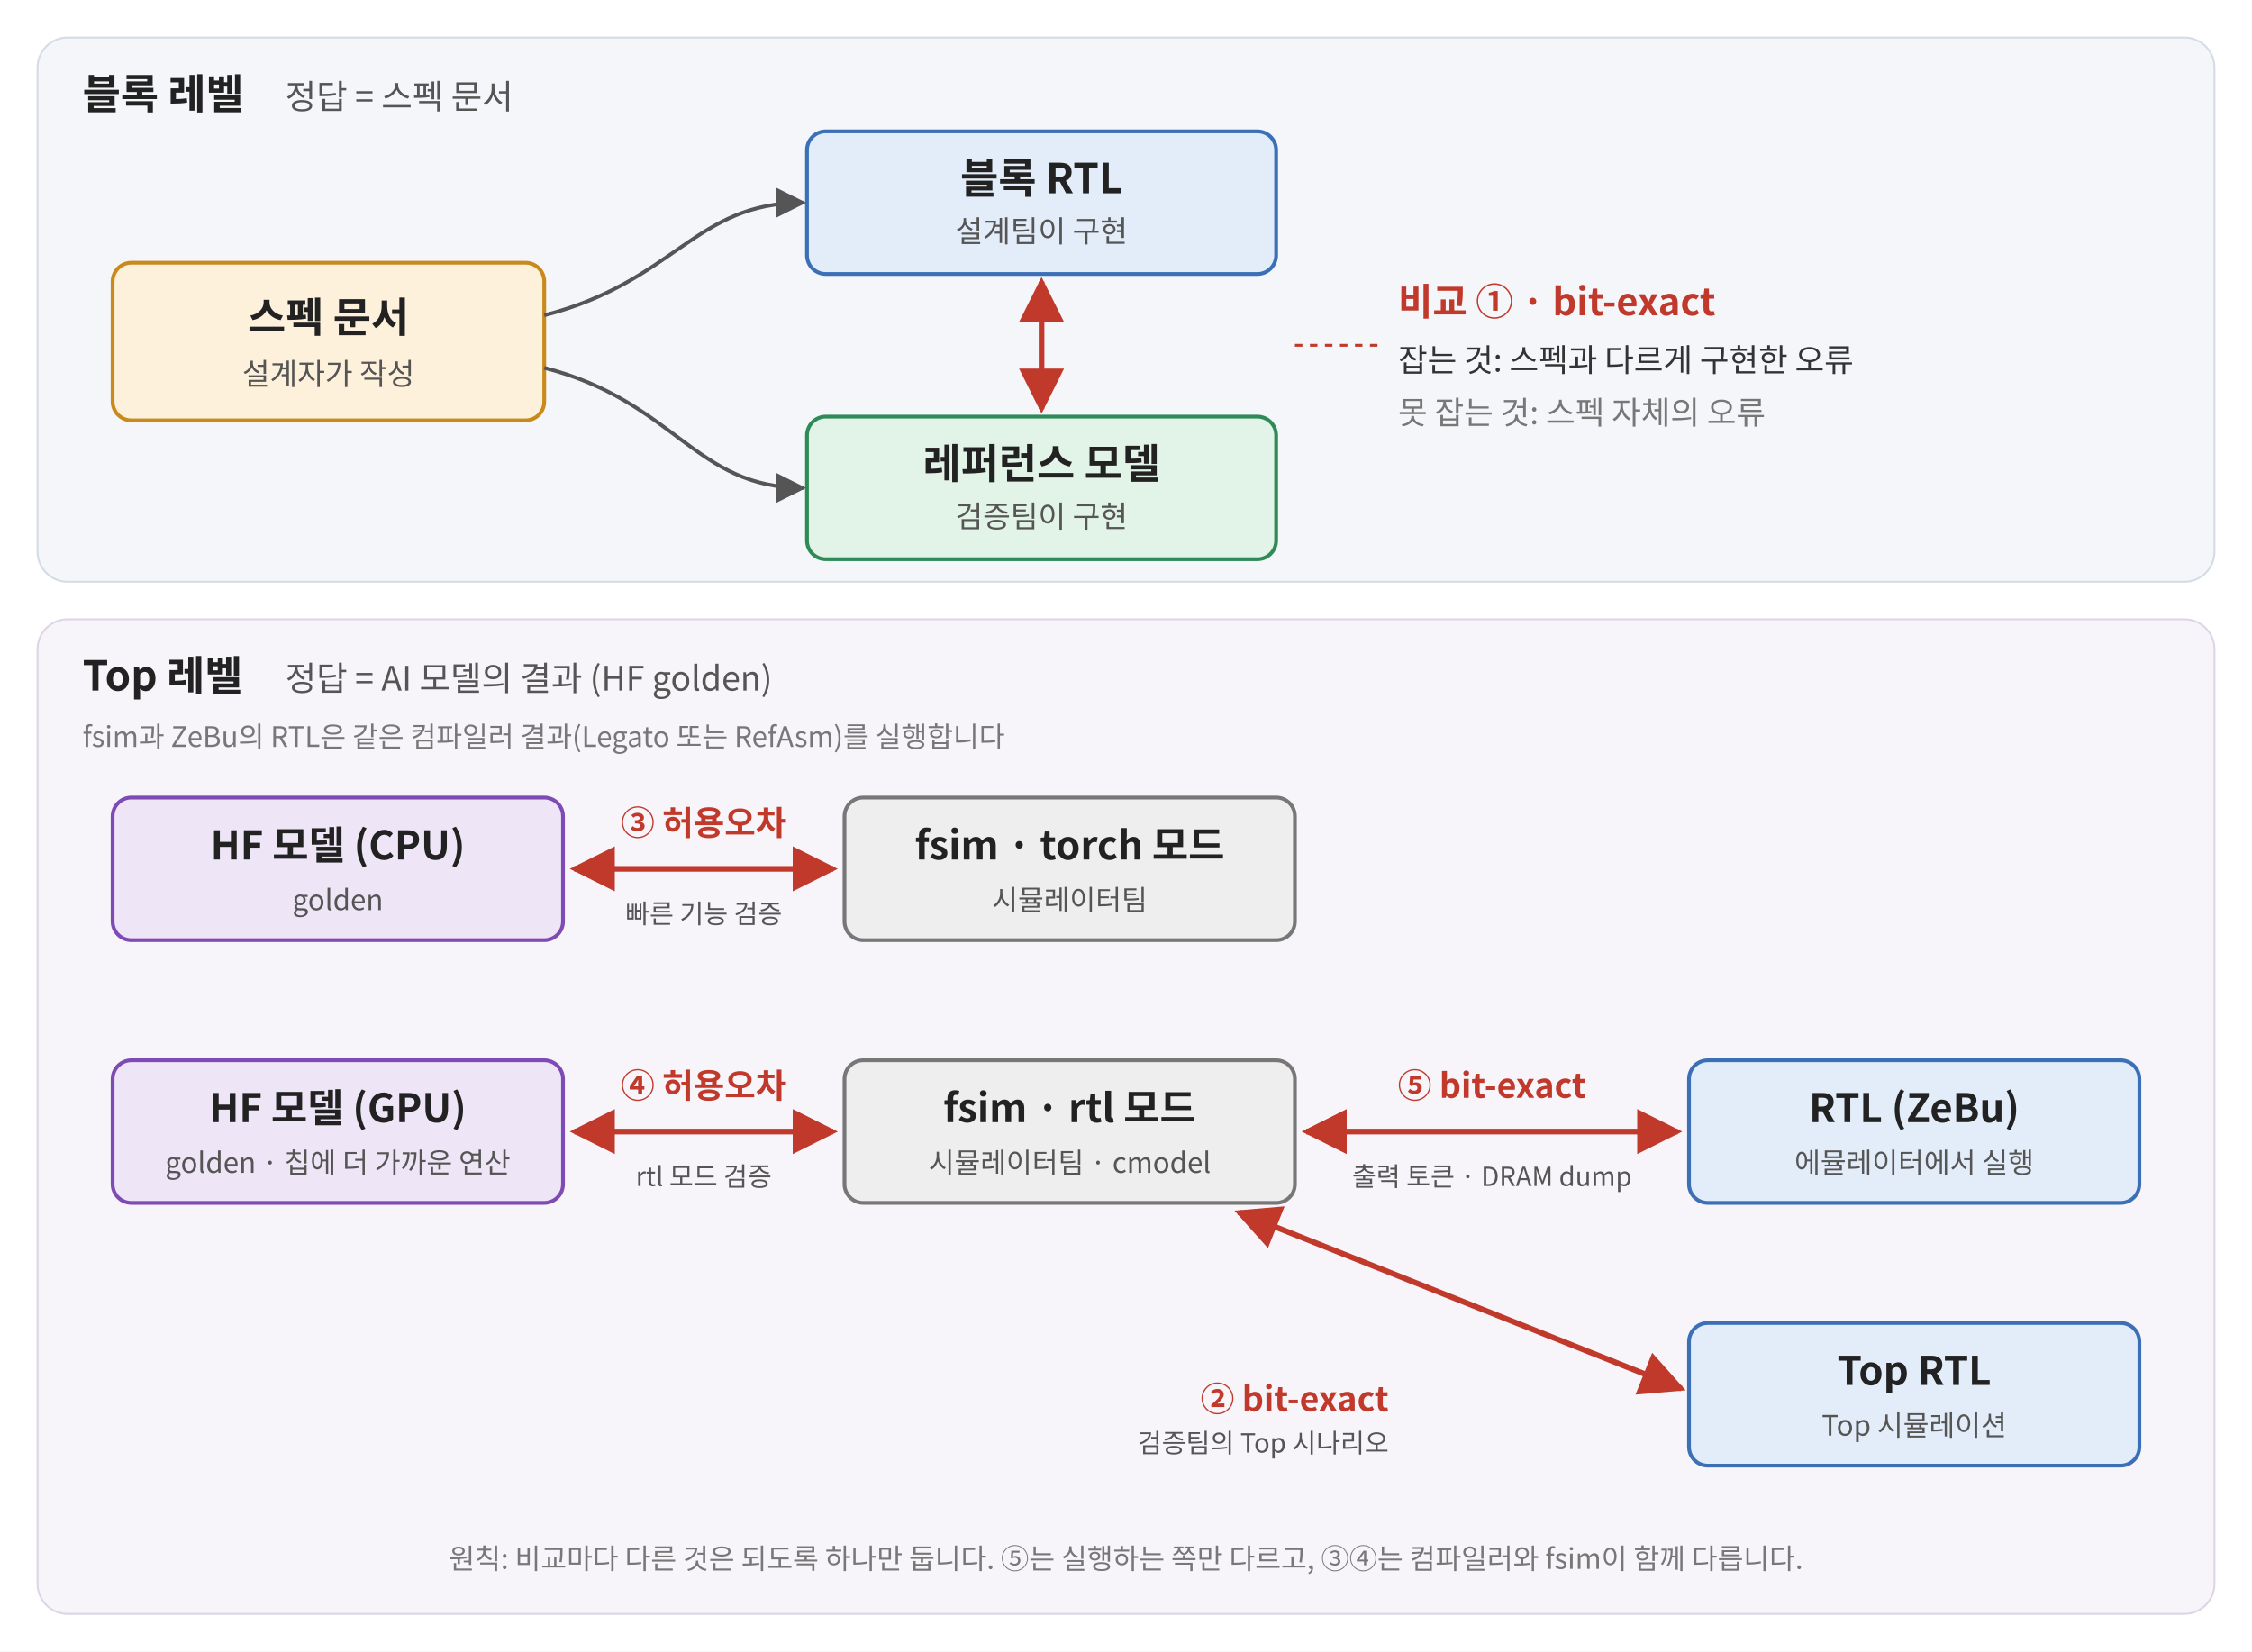
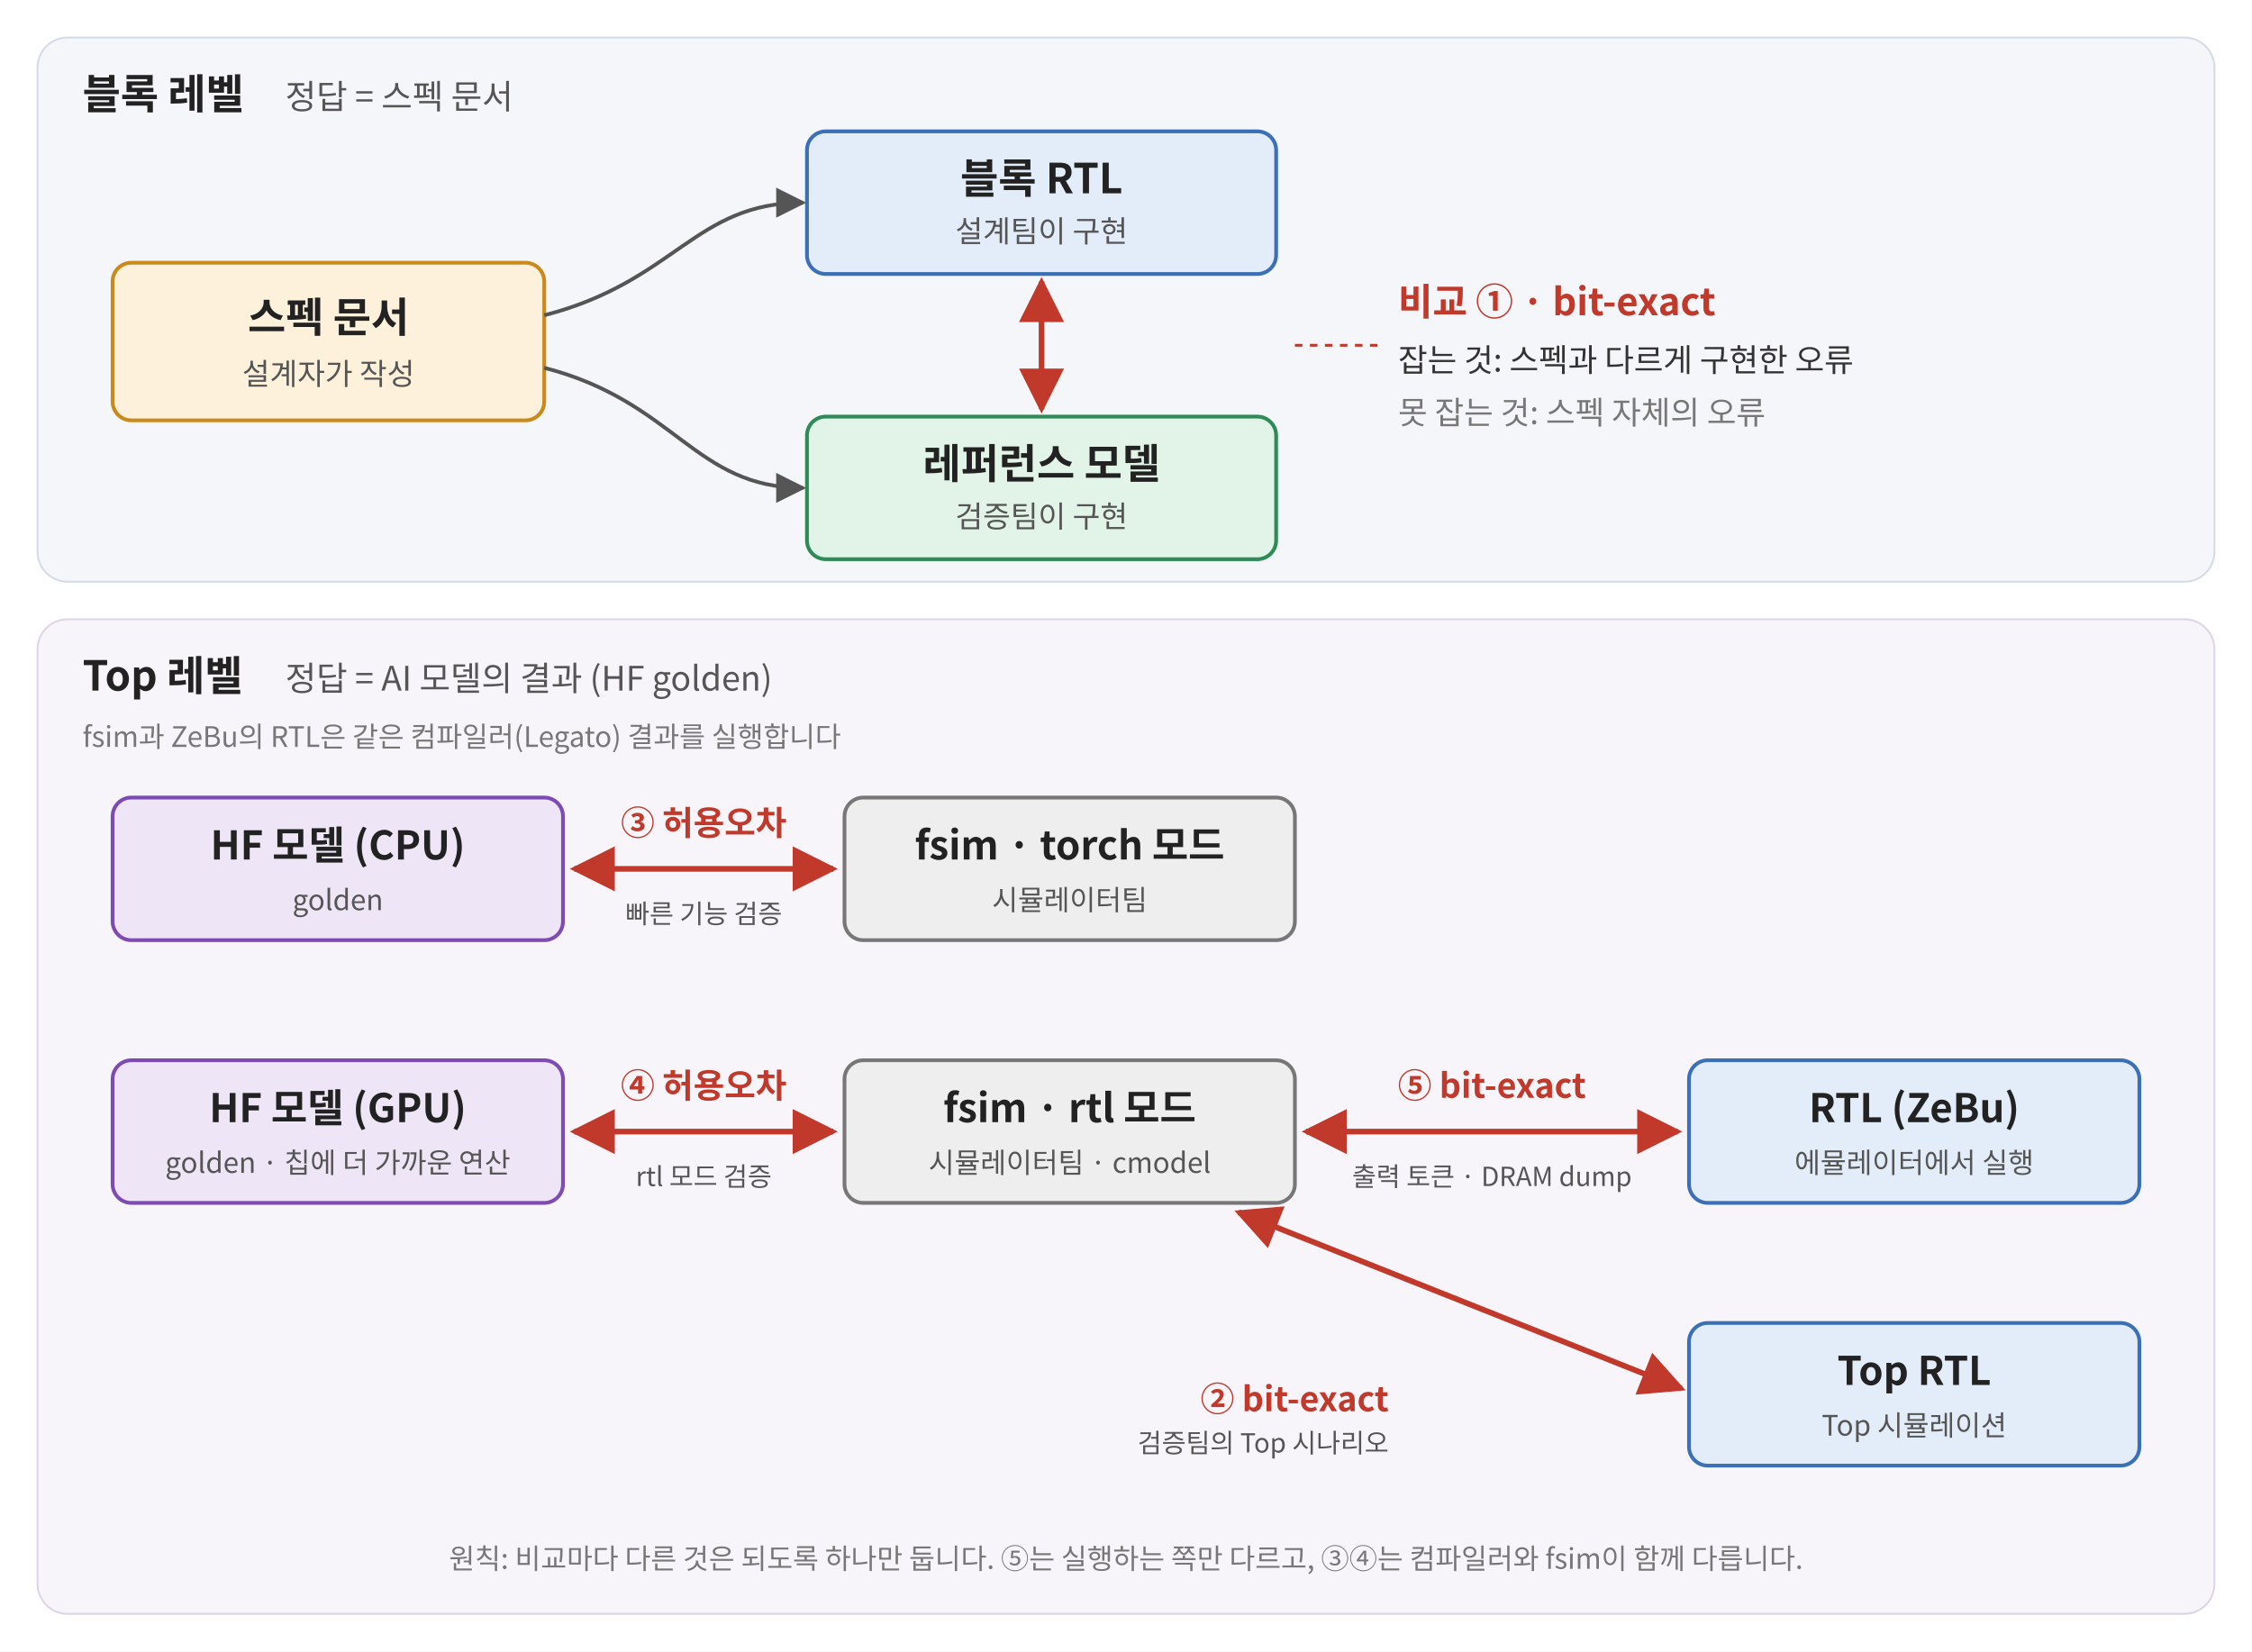
<svg xmlns="http://www.w3.org/2000/svg" width="1200" height="880" viewBox="0 0 1200 880" font-family="Noto Sans CJK KR, Noto Sans KR, sans-serif">
  <defs>
    <marker id="arr" viewBox="0 0 10 10" refX="9" refY="5" markerWidth="8" markerHeight="8" orient="auto-start-reverse">
      <path d="M0,0 L10,5 L0,10 z" fill="#555" />
    </marker>
    <marker id="cmp" viewBox="0 0 10 10" refX="9" refY="5" markerWidth="8" markerHeight="8" orient="auto-start-reverse">
      <path d="M0,0 L10,5 L0,10 z" fill="#C0392B" />
    </marker>
  </defs>
  <rect width="1200" height="880" fill="#FFFFFF" />
  <rect x="20" y="20" width="1160" height="290" rx="16" fill="#F4F6FA" stroke="#D5DBE6" />
  <text x="44" y="58" font-size="22" font-weight="700" fill="#222">블록 레벨</text>
  <text x="152" y="58" font-size="18" fill="#555">정답 = 스펙 문서</text>
  <rect x="60" y="140" width="230" height="84" rx="10" fill="#FDF1DC" stroke="#C98A1B" stroke-width="2" />
  <text x="175" y="177" font-size="22" font-weight="700" text-anchor="middle" fill="#222">스펙 문서</text>
  <text x="175" y="205" font-size="16" text-anchor="middle" fill="#555">설계자가 작성</text>
  <rect x="430" y="70" width="250" height="76" rx="10" fill="#E3ECF9" stroke="#3B6FB6" stroke-width="2" />
  <text x="555" y="103" font-size="22" font-weight="700" text-anchor="middle" fill="#222">블록 RTL</text>
  <text x="555" y="129" font-size="16" text-anchor="middle" fill="#555">설계팀이 구현</text>
  <rect x="430" y="222" width="250" height="76" rx="10" fill="#E2F3E7" stroke="#2E8B57" stroke-width="2" />
  <text x="555" y="255" font-size="22" font-weight="700" text-anchor="middle" fill="#222">레퍼런스 모델</text>
  <text x="555" y="281" font-size="16" text-anchor="middle" fill="#555">검증팀이 구현</text>
  <path d="M290,168 C360,150 370,108 428,108" fill="none" stroke="#555" stroke-width="2" marker-end="url(#arr)" />
  <path d="M290,196 C360,214 370,260 428,260" fill="none" stroke="#555" stroke-width="2" marker-end="url(#arr)" />
  <line x1="555" y1="150" x2="555" y2="218" stroke="#C0392B" stroke-width="3" marker-start="url(#cmp)" marker-end="url(#cmp)" />
  <line x1="690" y1="184" x2="735" y2="184" stroke="#C0392B" stroke-width="1.5" stroke-dasharray="4 4" />
  <text x="745" y="168" font-size="20" font-weight="700" fill="#C0392B">비교 ① · bit-exact</text>
  <text x="745" y="198" font-size="17" fill="#333">잡는 것: 스펙과 다르게 구현한 오류</text>
  <text x="745" y="226" font-size="17" fill="#777">못 잡는 것: 스펙 자체의 오류</text>
  <rect x="20" y="330" width="1160" height="530" rx="16" fill="#F7F4FA" stroke="#DDD5E6" />
  <text x="44" y="368" font-size="22" font-weight="700" fill="#222">Top 레벨</text>
  <text x="152" y="368" font-size="18" fill="#555">정답 = AI 모델의 결과 (HF golden)</text>
-   <text x="44" y="398" font-size="15" fill="#777">fsim과 ZeBu의 RTL은 같은 컴파일러 결과(Legato 또는 RefAsm)를 실행합니다</text>
+   <text x="44" y="398" font-size="15" fill="#777">fsim과 ZeBu의 RTL은 같은 컴파일러(Legato) 결과를 실행합니다</text>
  <rect x="60" y="425" width="240" height="76" rx="10" fill="#EEE6F7" stroke="#7D4BB3" stroke-width="2" />
  <text x="180.0" y="458" font-size="21" font-weight="700" text-anchor="middle" fill="#222">HF 모델 (CPU)</text>
  <text x="180.0" y="485" font-size="15" text-anchor="middle" fill="#555">golden</text>
  <rect x="450" y="425" width="240" height="76" rx="10" fill="#EEEEEE" stroke="#777" stroke-width="2" />
  <text x="570.0" y="458" font-size="21" font-weight="700" text-anchor="middle" fill="#222">fsim · torch 모드</text>
  <text x="570.0" y="485" font-size="15" text-anchor="middle" fill="#555">시뮬레이터팀</text>
  <line x1="306" y1="463" x2="444" y2="463" stroke="#C0392B" stroke-width="3" marker-start="url(#cmp)" marker-end="url(#cmp)" />
  <text x="375" y="445" font-size="18" font-weight="700" text-anchor="middle" fill="#C0392B">③ 허용오차</text>
  <text x="390" y="467" font-size="14" text-anchor="middle" fill="#555" />
  <text x="375" y="492" font-size="14" text-anchor="middle" fill="#555">빠른 기능 검증</text>
  <rect x="60" y="565" width="240" height="76" rx="10" fill="#EEE6F7" stroke="#7D4BB3" stroke-width="2" />
  <text x="180.0" y="598" font-size="21" font-weight="700" text-anchor="middle" fill="#222">HF 모델 (GPU)</text>
  <text x="180.0" y="625" font-size="15" text-anchor="middle" fill="#555">golden · 칩에 더 가까운 연산</text>
  <rect x="450" y="565" width="240" height="76" rx="10" fill="#EEEEEE" stroke="#777" stroke-width="2" />
  <text x="570.0" y="598" font-size="21" font-weight="700" text-anchor="middle" fill="#222">fsim · rtl 모드</text>
  <text x="570.0" y="625" font-size="15" text-anchor="middle" fill="#555">시뮬레이터팀 · cmodel</text>
  <rect x="900" y="565" width="240" height="76" rx="10" fill="#E3ECF9" stroke="#3B6FB6" stroke-width="2" />
  <text x="1020.0" y="598" font-size="21" font-weight="700" text-anchor="middle" fill="#222">RTL (ZeBu)</text>
  <text x="1020.0" y="625" font-size="15" text-anchor="middle" fill="#555">에뮬레이터에서 실행</text>
  <line x1="306" y1="603" x2="444" y2="603" stroke="#C0392B" stroke-width="3" marker-start="url(#cmp)" marker-end="url(#cmp)" />
  <text x="375" y="585" font-size="18" font-weight="700" text-anchor="middle" fill="#C0392B">④ 허용오차</text>
  <text x="375" y="632" font-size="14" text-anchor="middle" fill="#555">rtl 모드 검증</text>
  <line x1="696" y1="603" x2="894" y2="603" stroke="#C0392B" stroke-width="3" marker-start="url(#cmp)" marker-end="url(#cmp)" />
  <text x="795" y="585" font-size="18" font-weight="700" text-anchor="middle" fill="#C0392B">⑤ bit-exact</text>
  <text x="795" y="632" font-size="14" text-anchor="middle" fill="#555">출력 토큰 · DRAM dump</text>
  <rect x="900" y="705" width="240" height="76" rx="10" fill="#E3ECF9" stroke="#3B6FB6" stroke-width="2" />
  <text x="1020.0" y="738" font-size="21" font-weight="700" text-anchor="middle" fill="#222">Top RTL</text>
  <text x="1020.0" y="765" font-size="15" text-anchor="middle" fill="#555">Top 시뮬레이션</text>
  <line x1="660" y1="646" x2="896" y2="740" stroke="#C0392B" stroke-width="3" marker-start="url(#cmp)" marker-end="url(#cmp)" />
  <text x="740" y="752" font-size="18" font-weight="700" text-anchor="end" fill="#C0392B">② bit-exact</text>
  <text x="740" y="774" font-size="14" text-anchor="end" fill="#555">검증팀의 Top 시나리오</text>
  <text x="600" y="836" font-size="15" text-anchor="middle" fill="#777">원칙: 비교마다 다른 것은 되도록 하나만 둡니다. ⑤는 실행하는 쪽만 다르고, ③④는 컴파일러와 fsim이 함께 다릅니다.</text>
</svg>
